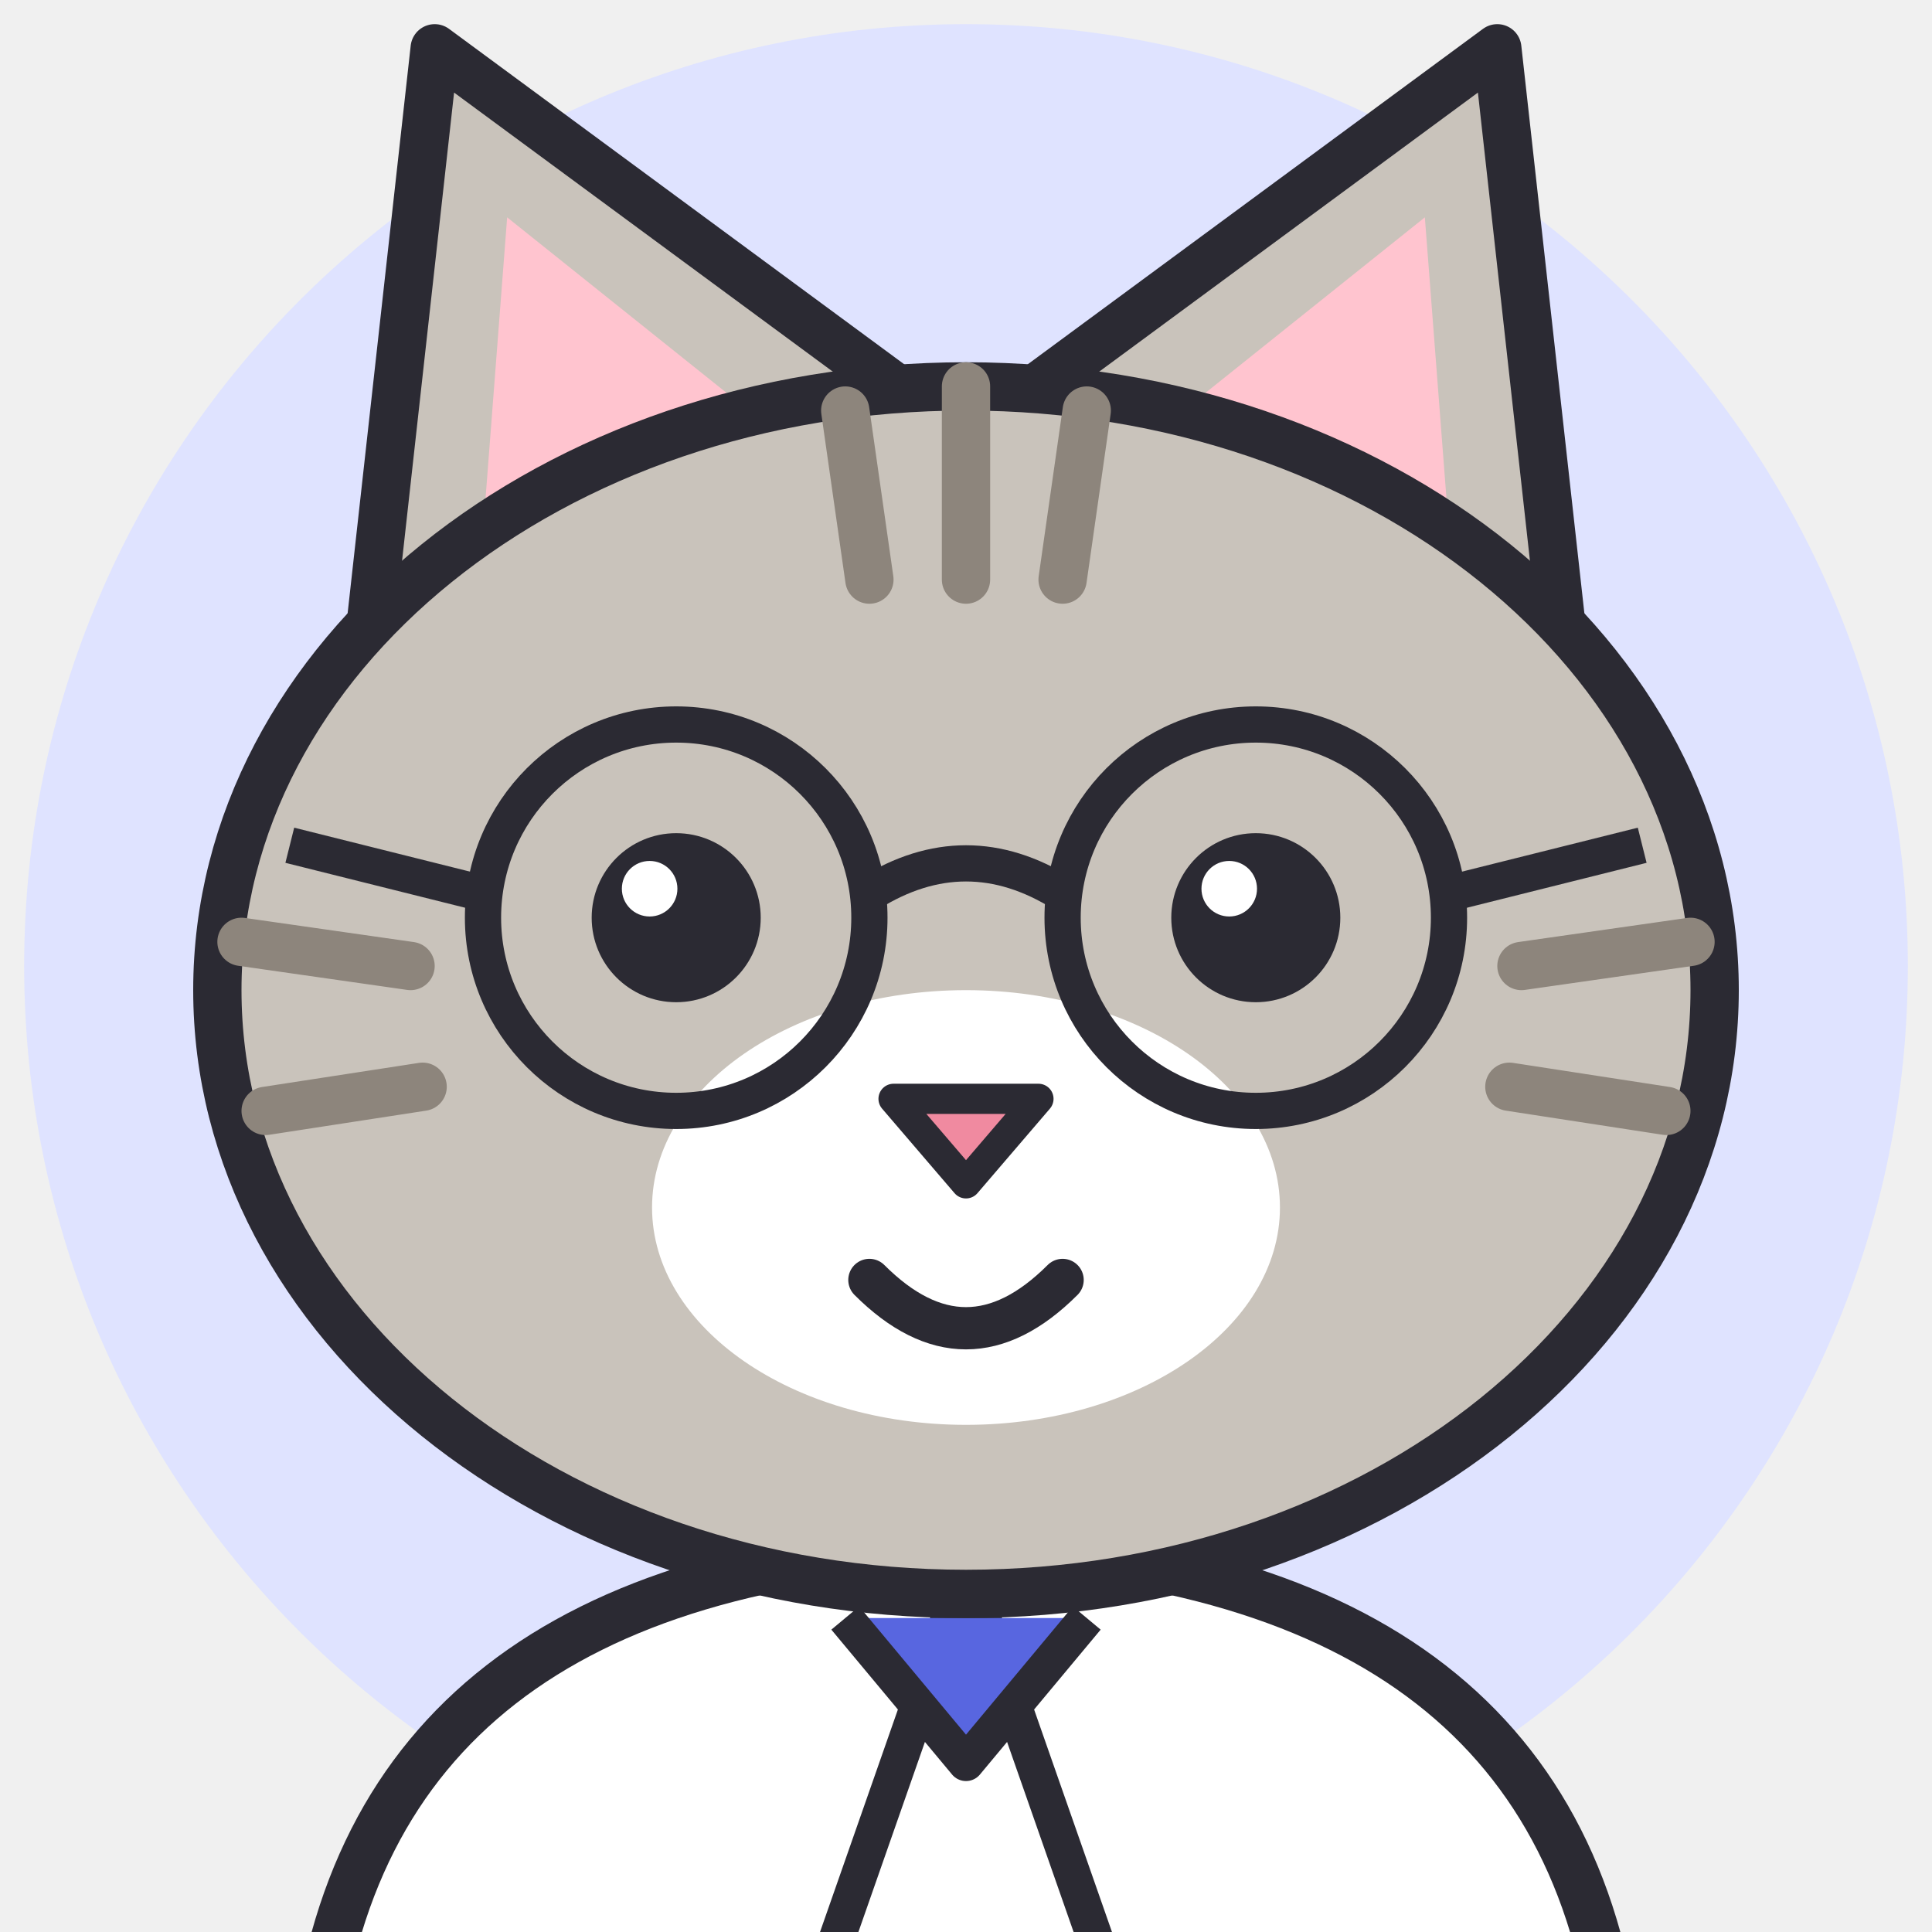
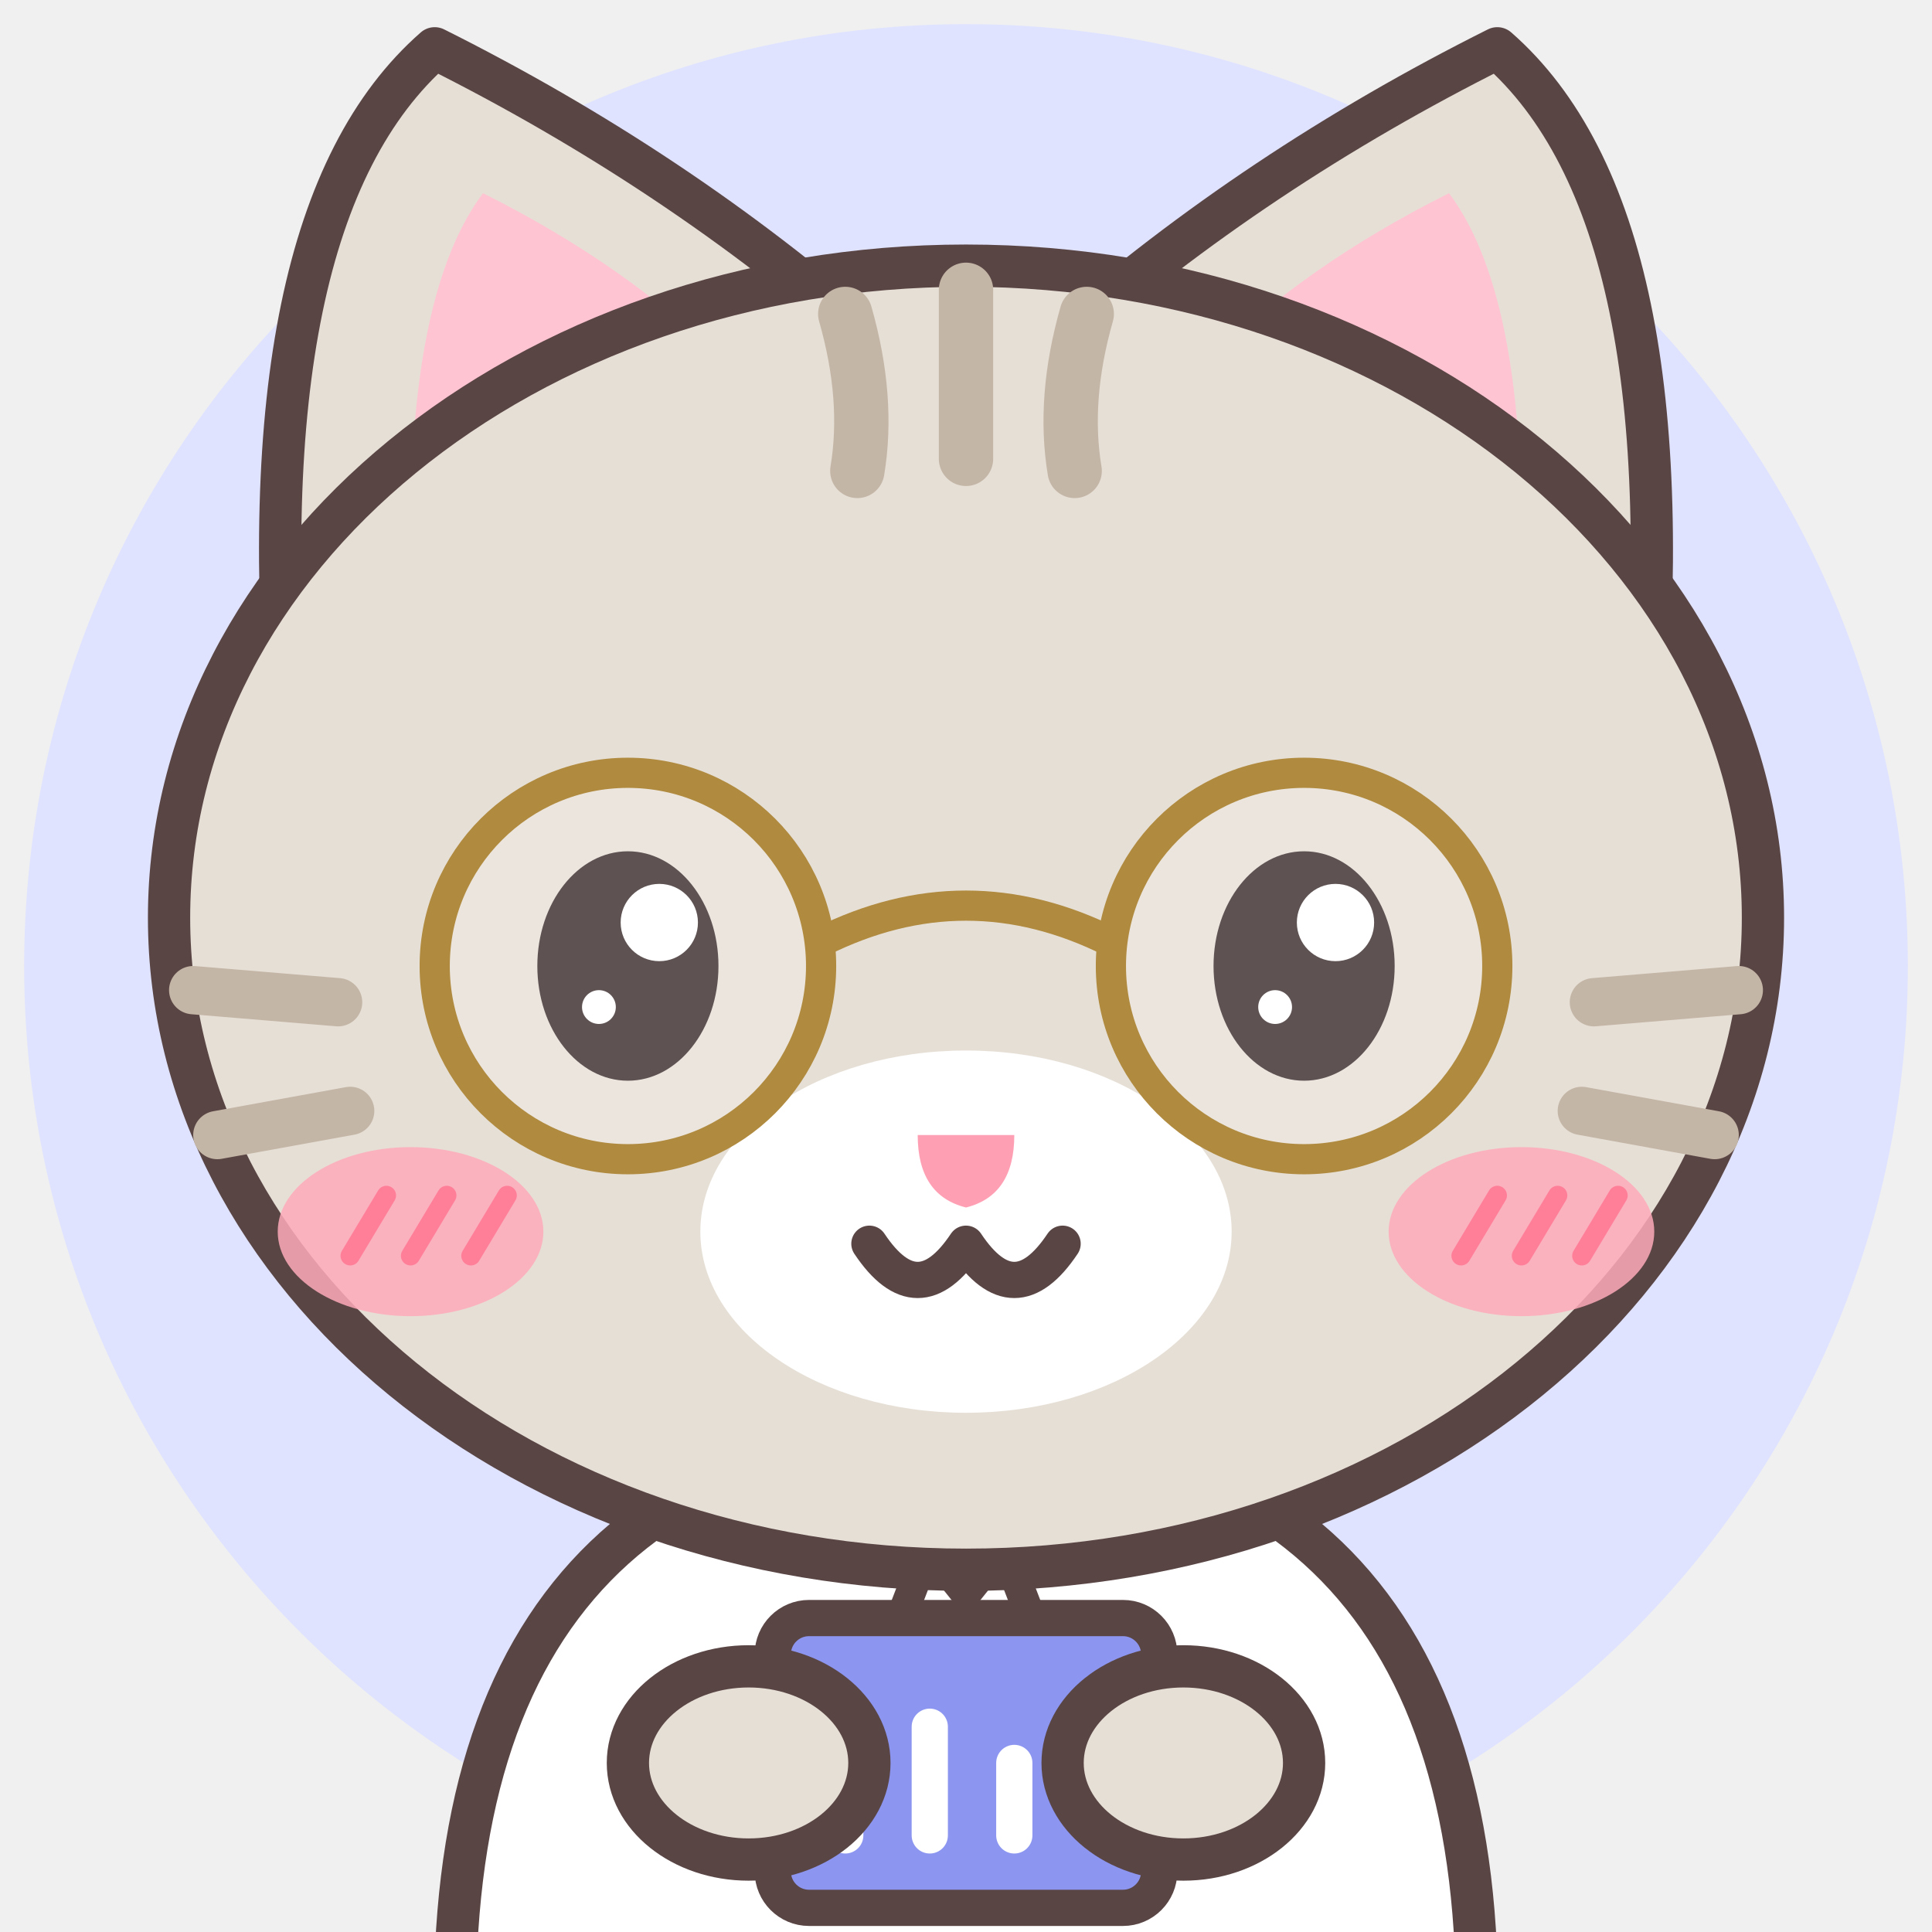
<svg xmlns="http://www.w3.org/2000/svg" viewBox="20 30 160 160" role="img" aria-label="マンチカン">
  <circle cx="100" cy="110" r="78" fill="#dfe3ff" />
-   <path d="M46 200 Q50 160 100 158 Q150 160 154 200 Z" fill="#fff" stroke="#2b2a33" stroke-width="4" stroke-linejoin="round" />
-   <path d="M100 160 L86 200 M100 160 L114 200" stroke="#2b2a33" stroke-width="3" />
-   <path d="M90 164 L100 176 L110 164" fill="#5866e0" stroke="#2b2a33" stroke-width="3" stroke-linejoin="round" />
-   <path d="M50 88 L56 34 L94 62 Z" fill="#c9c3bb" stroke="#2b2a33" stroke-width="4" stroke-linejoin="round" />
-   <path d="M150 88 L144 34 L106 62 Z" fill="#c9c3bb" stroke="#2b2a33" stroke-width="4" stroke-linejoin="round" />
-   <path d="M60 74 L62 48 L82 64 Z M140 74 L138 48 L118 64 Z" fill="#ffc4cf" />
-   <ellipse cx="100" cy="112" rx="62" ry="50" fill="#c9c3bb" stroke="#2b2a33" stroke-width="4" stroke-linejoin="round" />
-   <path d="M90 64 l2 14 M100 62 v16 M110 64 l-2 14 M40 108 l14 2 M42 122 l13 -2 M160 108 l-14 2 M158 122 l-13 -2" stroke="#8d857c" stroke-width="4" stroke-linecap="round" />
-   <ellipse cx="100" cy="130" rx="26" ry="18" fill="#fff" />
-   <path d="M94 121 h12 l-6 7 z" fill="#f08aa0" stroke="#2b2a33" stroke-width="2.5" stroke-linejoin="round" />
-   <circle cx="76" cy="106" r="7" fill="#2b2a33" />
-   <circle cx="73.8" cy="103.6" r="2.3" fill="#fff" />
-   <circle cx="124" cy="106" r="7" fill="#2b2a33" />
-   <circle cx="121.8" cy="103.6" r="2.3" fill="#fff" />
-   <path d="M92 136 Q100 144 108 136" fill="none" stroke="#2b2a33" stroke-width="3.5" stroke-linecap="round" stroke-linejoin="round" />
-   <circle cx="76" cy="106" r="16" fill="none" stroke="#2b2a33" stroke-width="3" stroke-linejoin="round" />
-   <circle cx="124" cy="106" r="16" fill="none" stroke="#2b2a33" stroke-width="3" stroke-linejoin="round" />
-   <path d="M92 104 Q100 99 108 104 M60 104 L44 100 M140 104 L156 100" fill="none" stroke="#2b2a33" stroke-width="3" stroke-linejoin="round" />
+   <path d="M58 204 Q54 150 100 148 Q146 150 142 204 Z" fill="#fff" stroke="#5a4545" stroke-width="3.5" stroke-linejoin="round" stroke-linecap="round" />
+   <path d="M100 150 L90 176 M100 150 L110 176" stroke="#5a4545" stroke-width="2.5" stroke-linecap="round" />
+   <path d="M92 152 L100 162 L108 152 Z" fill="#8c96f0" stroke="#5a4545" stroke-width="2.5" stroke-linejoin="round" stroke-linecap="round" />
+   <rect x="84" y="164" width="32" height="24" rx="3" fill="#8c96f0" stroke="#5a4545" stroke-width="3" stroke-linejoin="round" stroke-linecap="round" />
+   <path d="M90 182 v-5 M97 182 v-9 M104 182 v-6 M111 182 v-12" stroke="#fff" stroke-width="3" stroke-linecap="round" />
+   <ellipse cx="82" cy="176" rx="10" ry="8" fill="#e6dfd6" stroke="#5a4545" stroke-width="3.5" stroke-linejoin="round" stroke-linecap="round" />
+   <ellipse cx="118" cy="176" rx="10" ry="8" fill="#e6dfd6" stroke="#5a4545" stroke-width="3.5" stroke-linejoin="round" stroke-linecap="round" />
+   <path d="M44 92 Q40 48 56 34 Q76 44 92 58 Z" fill="#e6dfd6" stroke="#5a4545" stroke-width="3.5" stroke-linejoin="round" stroke-linecap="round" />
+   <path d="M156 92 Q160 48 144 34 Q124 44 108 58 Z" fill="#e6dfd6" stroke="#5a4545" stroke-width="3.5" stroke-linejoin="round" stroke-linecap="round" />
+   <path d="M54 74 Q54 54 60 46 Q72 52 80 60 Z M146 74 Q146 54 140 46 Q128 52 120 60 Z" fill="#ffc4d2" />
+   <ellipse cx="100" cy="106" rx="66" ry="54" fill="#e6dfd6" stroke="#5a4545" stroke-width="3.5" stroke-linejoin="round" stroke-linecap="round" />
+   <path d="M90 56 q2 7 1 13 M100 54 v14 M110 56 q-2 7 -1 13" stroke="#c4b6a6" stroke-width="4.5" stroke-linecap="round" fill="none" />
+   <path d="M36 112 l12 1 M38 124 l11 -2 M164 112 l-12 1 M162 124 l-11 -2" stroke="#c4b6a6" stroke-width="4" stroke-linecap="round" />
+   <ellipse cx="100" cy="132" rx="22" ry="15" fill="#fff" />
+   <path d="M96 124 h8 q0 5 -4 6 q-4 -1 -4 -6z" fill="#ff9fb4" />
+   <ellipse cx="54" cy="132" rx="11" ry="7" fill="#ffaabb" opacity="0.85" />
+   <path d="M49 134 l3 -5 M54 134 l3 -5 M59 134 l3 -5" stroke="#ff7f99" stroke-width="1.6" stroke-linecap="round" />
+   <ellipse cx="146" cy="132" rx="11" ry="7" fill="#ffaabb" opacity="0.85" />
+   <path d="M141 134 l3 -5 M146 134 l3 -5 M151 134 l3 -5" stroke="#ff7f99" stroke-width="1.6" stroke-linecap="round" />
+   <ellipse cx="72" cy="110" rx="7.5" ry="9.5" fill="#3b2c2c" />
+   <circle cx="74.6" cy="106.4" r="3.2" fill="#fff" />
+   <circle cx="69.6" cy="113.4" r="1.4" fill="#fff" />
+   <ellipse cx="128" cy="110" rx="7.5" ry="9.5" fill="#3b2c2c" />
+   <circle cx="130.6" cy="106.4" r="3.2" fill="#fff" />
+   <circle cx="125.6" cy="113.4" r="1.4" fill="#fff" />
+   <path d="M92 133 Q96 139 100 133 Q104 139 108 133" fill="none" stroke="#5a4545" stroke-width="3" stroke-linecap="round" stroke-linejoin="round" />
+   <circle cx="72" cy="110" r="16" fill="#fff" fill-opacity="0.18" stroke="#b08a3e" stroke-width="2.5" />
+   <circle cx="128" cy="110" r="16" fill="#fff" fill-opacity="0.18" stroke="#b08a3e" stroke-width="2.5" />
+   <path d="M88 108 Q100 102 112 108" fill="none" stroke="#b08a3e" stroke-width="2.5" stroke-linecap="round" />
</svg>
